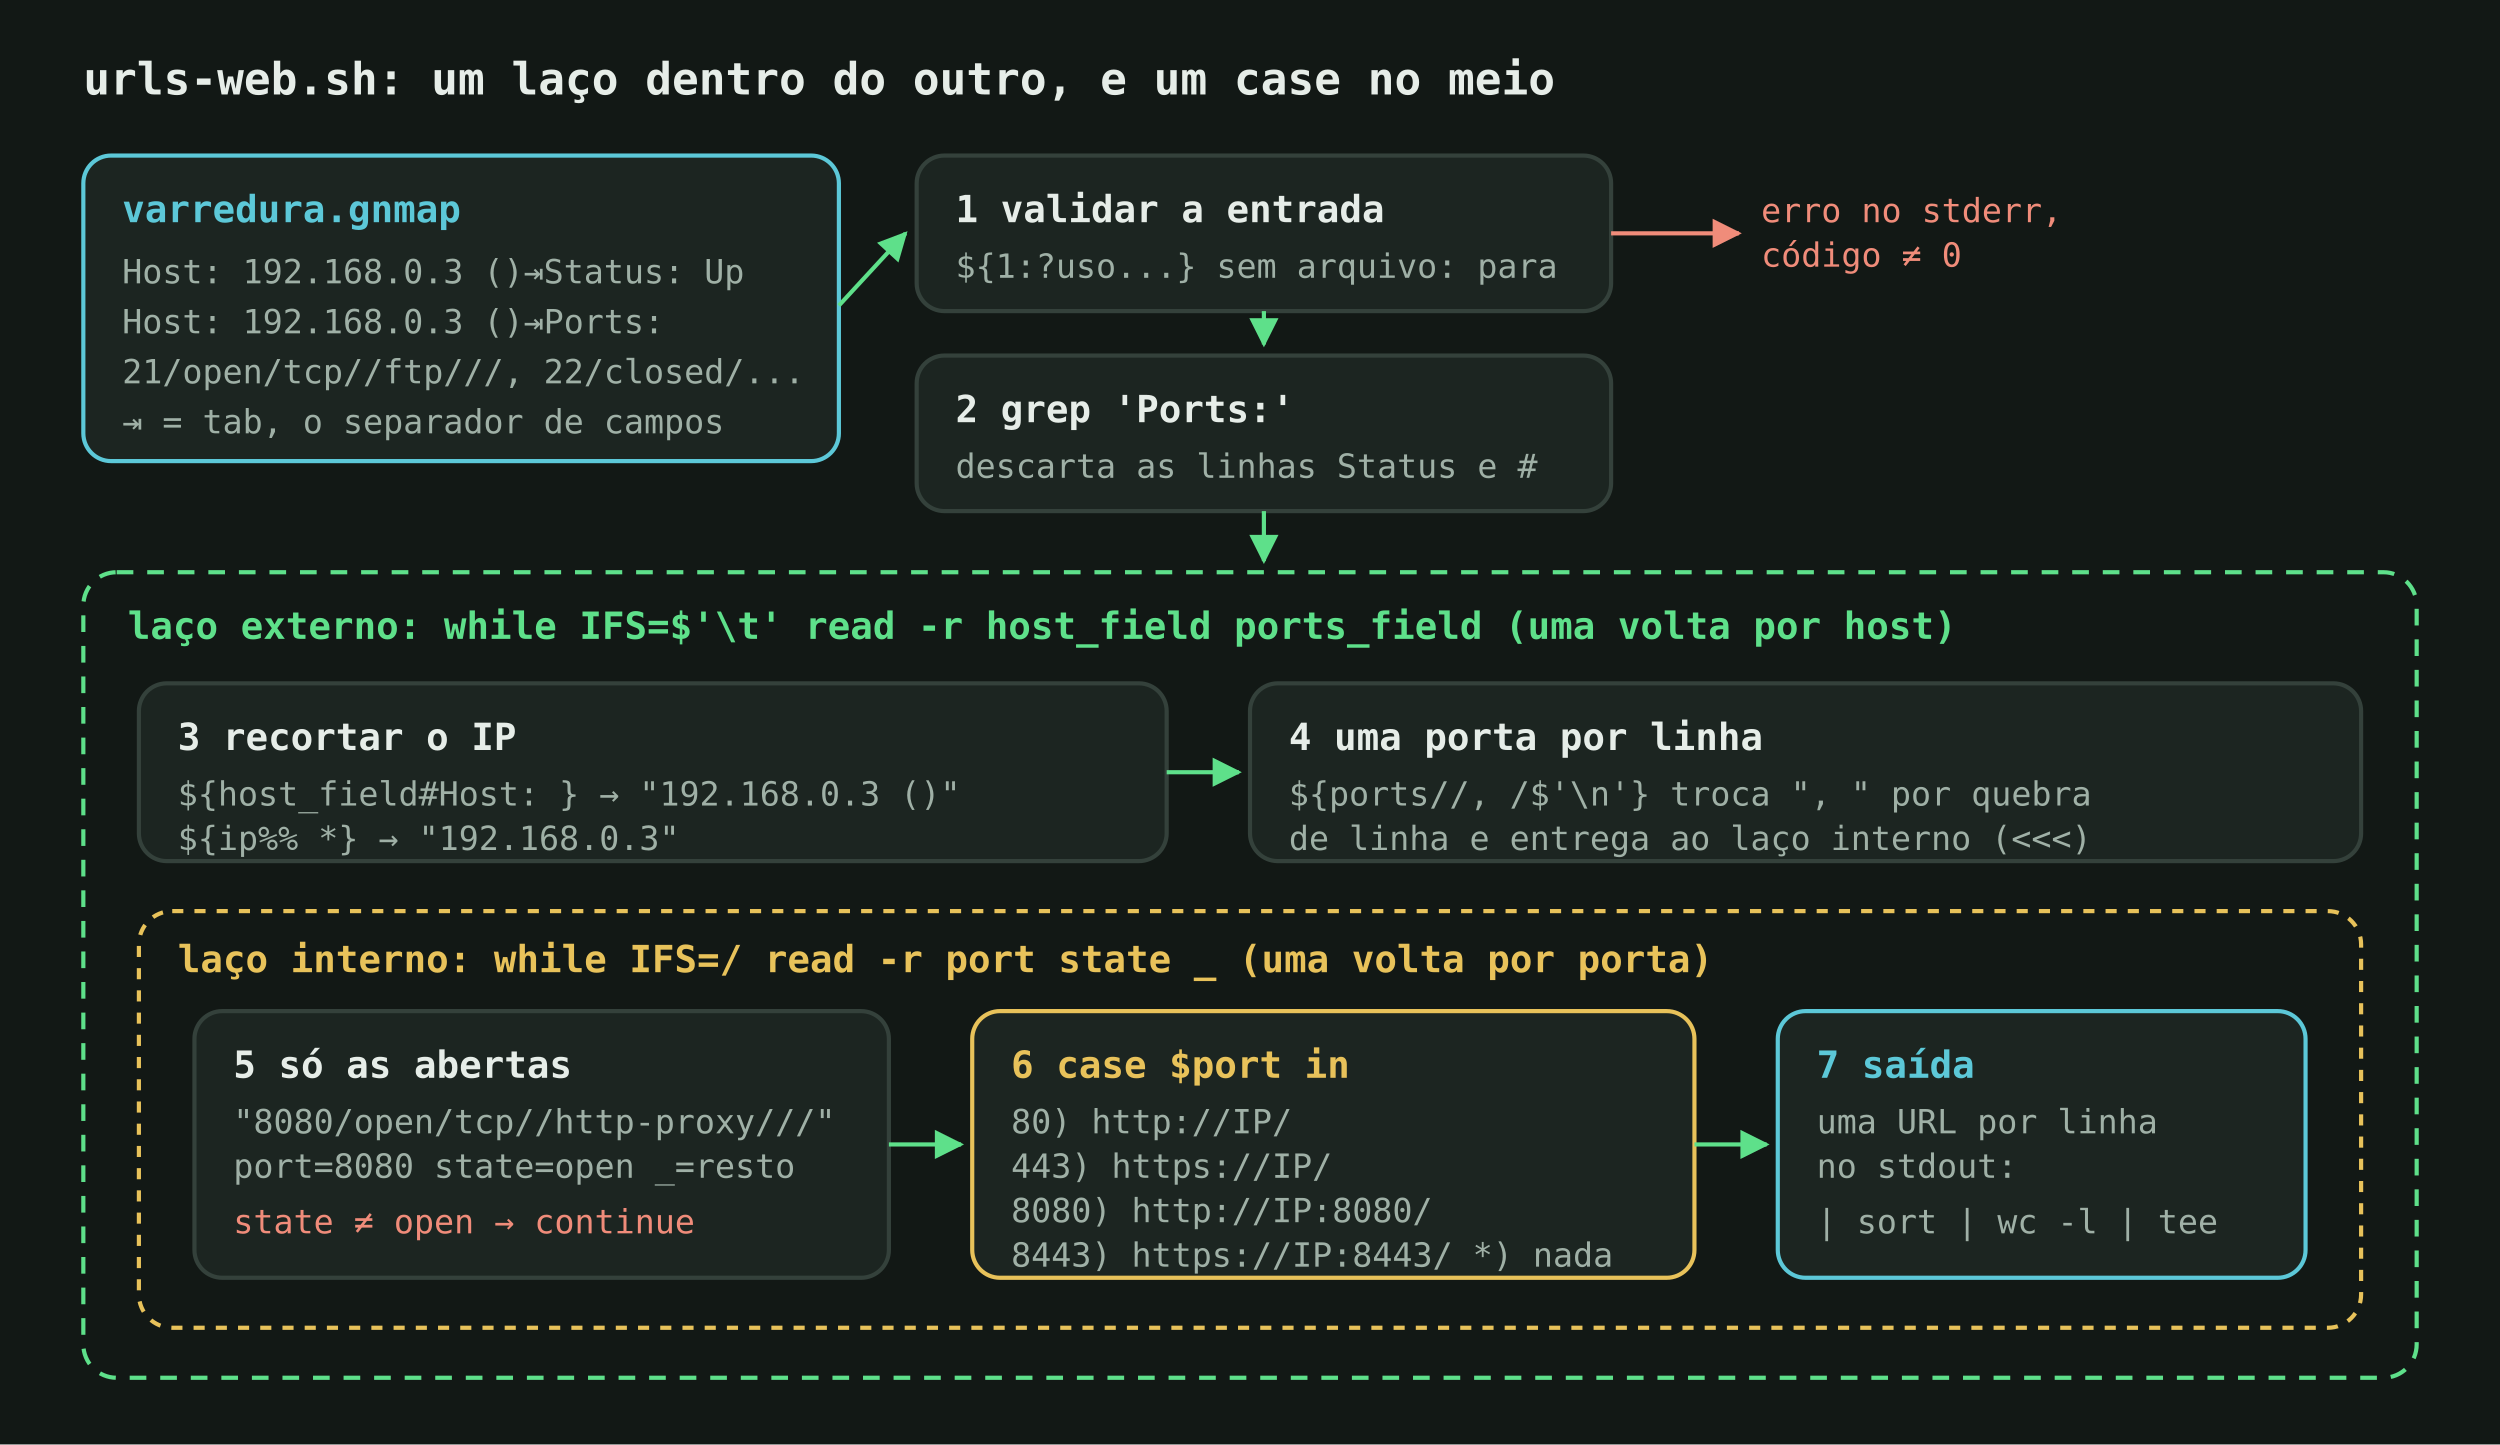
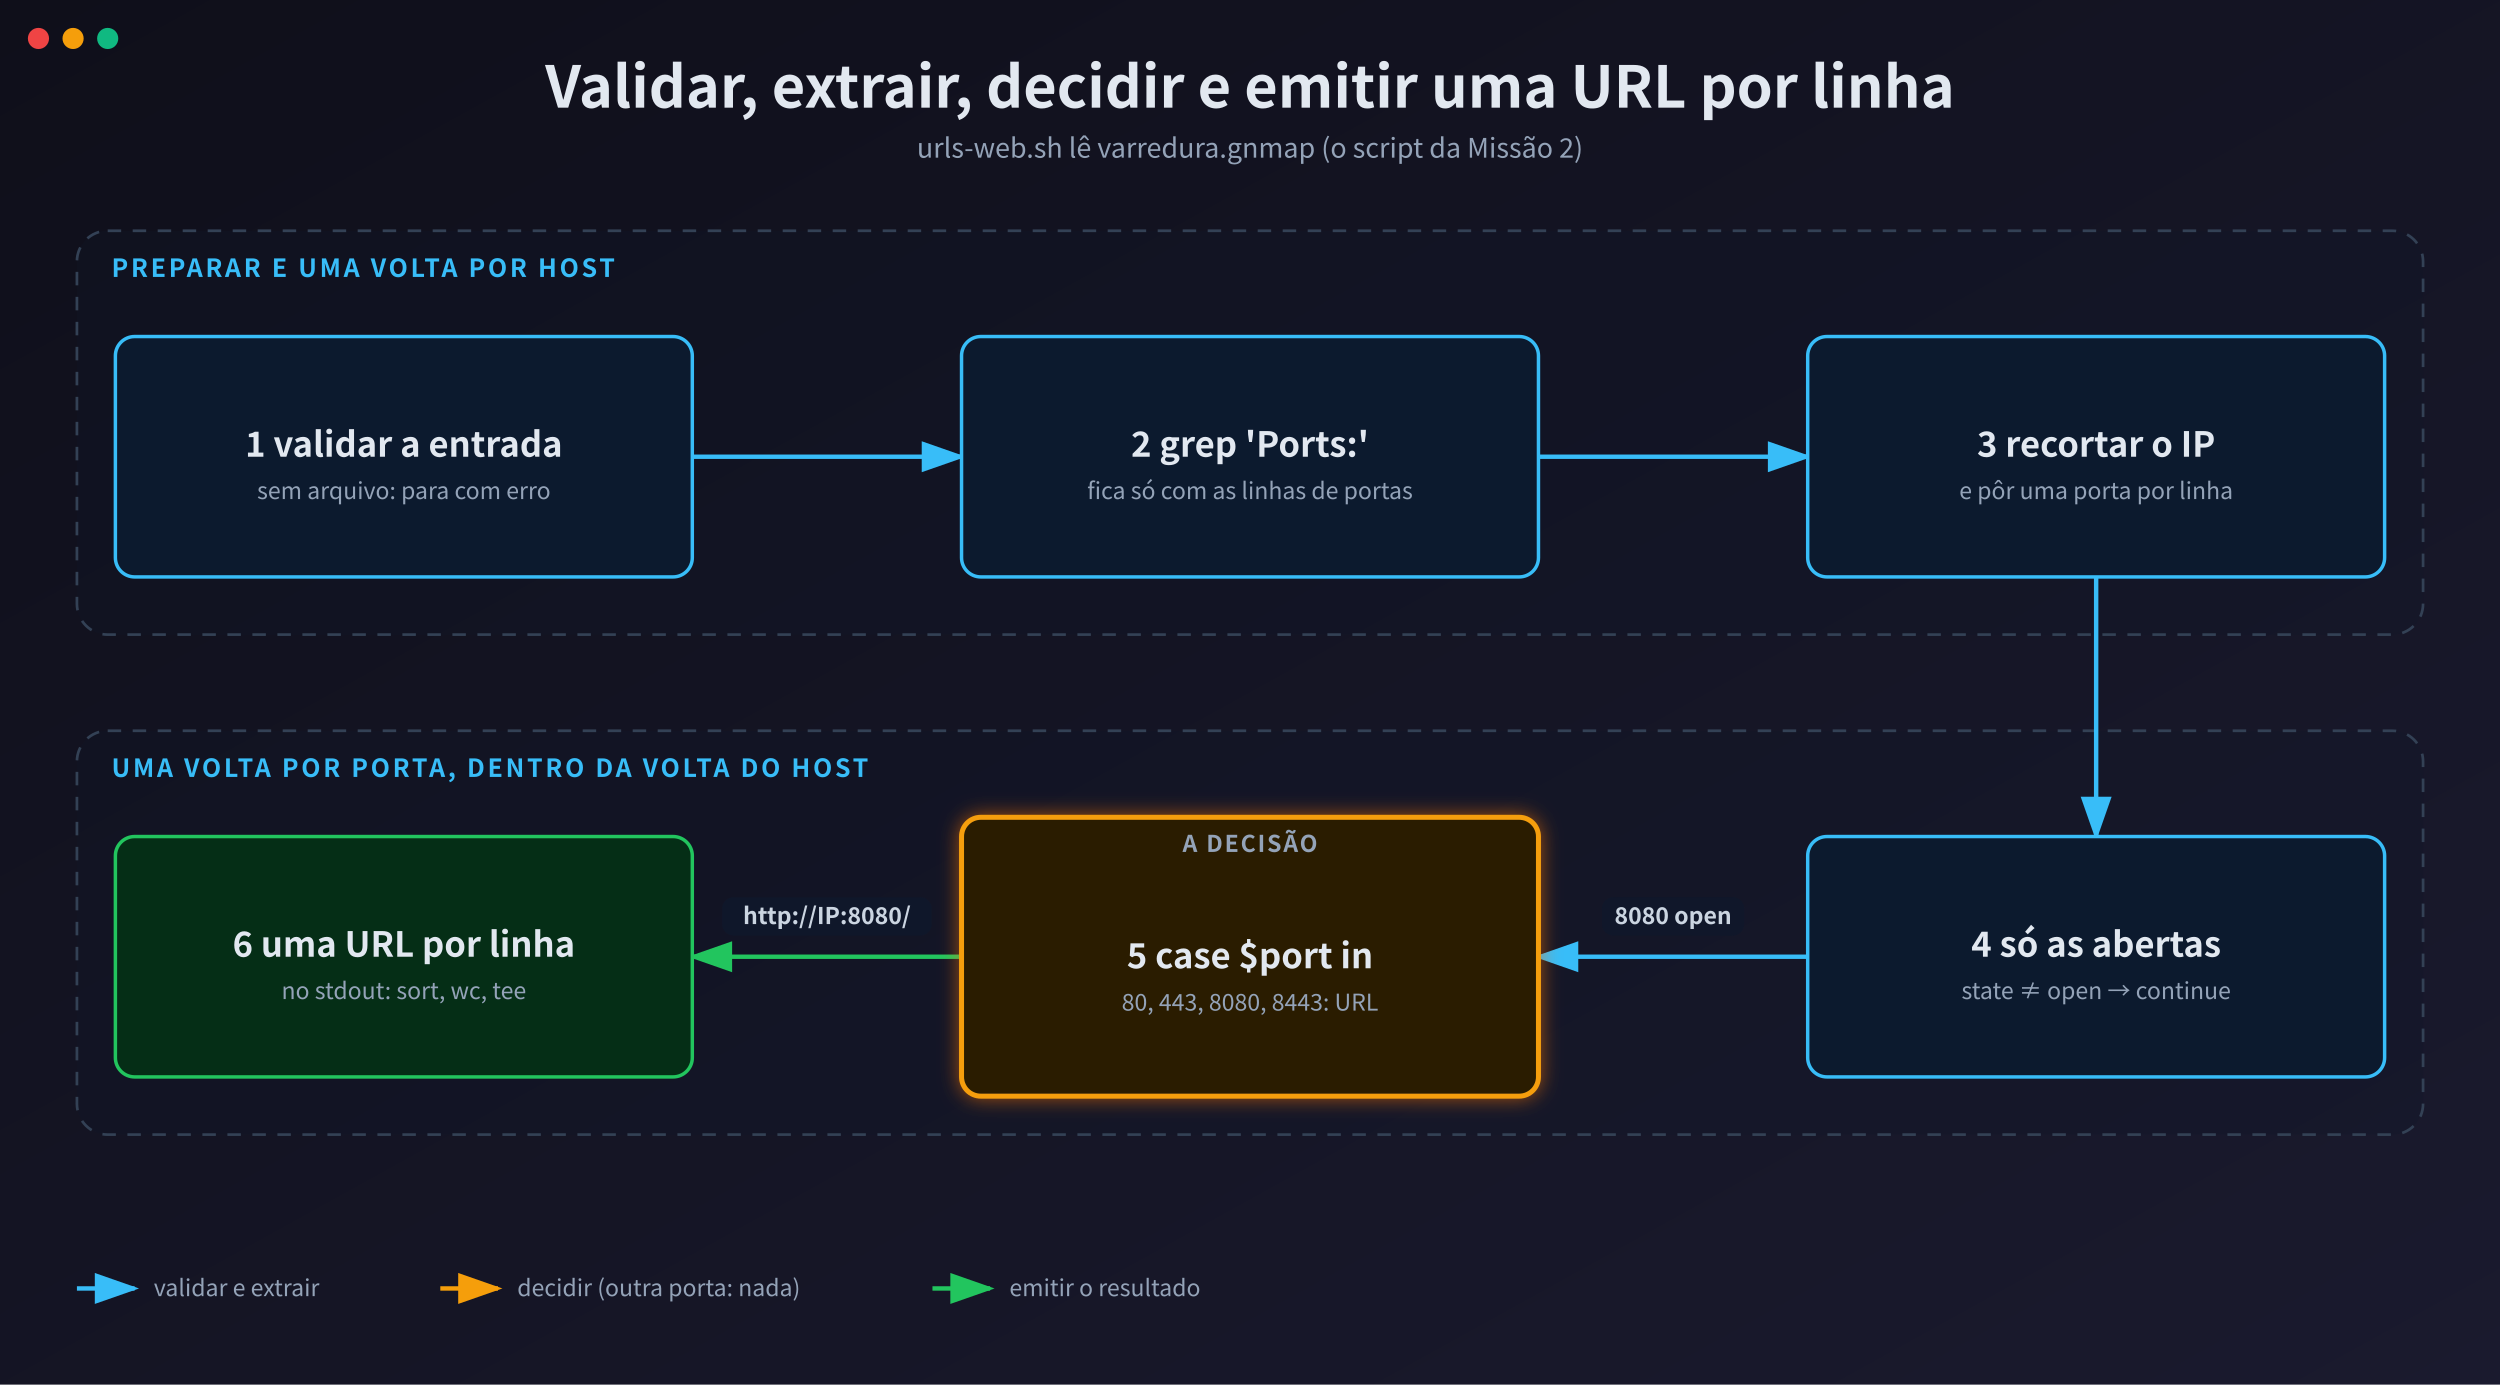
- <svg xmlns="http://www.w3.org/2000/svg" viewBox="0 0 900 520" role="img" aria-labelledby="t d">
-   <style>
-     text { font-family: ui-monospace, "DejaVu Sans Mono", Menlo, Consolas, monospace; fill: #e6ede8; white-space: pre; }
-     .t { font-size: 16px; font-weight: 700; }
-     .m { font-size: 13.5px; font-weight: 700; }
-     .s { font-size: 12px; fill: #9fb0a6; }
-     .box { fill: #1c2521; stroke: #34413b; stroke-width: 1.5; }
-   </style>
+ <svg xmlns="http://www.w3.org/2000/svg" viewBox="0 0 1300 720" width="1300" height="720" data-generator="fireworks-tech-graph" data-schema-version="1" data-text-metrics="heuristic-v1" data-style-id="2" data-visual-theme="Dark Terminal" data-diagram-type="architecture" data-motion-scene="" data-semantic-profile="generic" data-semantic-valid="true" data-quality-profile="standard" data-max-bends-per-edge="12" data-max-total-bends="100" data-max-route-stretch="5.0" data-max-bridged-crossings="8" data-min-node-gap="0.0" data-min-container-gutter="0.0" data-min-label-clearance="2.0" data-min-segment-length="0.0">
  <defs>
-     <marker id="g" viewBox="0 0 10 10" refX="9" refY="5" markerWidth="7" markerHeight="7" orient="auto">
-       <path d="M0 0 L10 5 L0 10 z" fill="#5ee08a" />
+     <marker id="arrowA" markerWidth="10" markerHeight="7" refX="9" refY="3.5" orient="auto">
+       <polygon points="0 0, 10 3.5, 0 7" fill="#a855f7" />
    </marker>
-     <marker id="r" viewBox="0 0 10 10" refX="9" refY="5" markerWidth="7" markerHeight="7" orient="auto">
-       <path d="M0 0 L10 5 L0 10 z" fill="#f08c7a" />
+     <marker id="arrowB" markerWidth="10" markerHeight="7" refX="9" refY="3.5" orient="auto">
+       <polygon points="0 0, 10 3.5, 0 7" fill="#22c55e" />
    </marker>
+     <marker id="arrowC" markerWidth="10" markerHeight="7" refX="9" refY="3.5" orient="auto">
+       <polygon points="0 0, 10 3.5, 0 7" fill="#38bdf8" />
+     </marker>
+     <marker id="arrowE" markerWidth="10" markerHeight="7" refX="9" refY="3.5" orient="auto">
+       <polygon points="0 0, 10 3.5, 0 7" fill="#fb7185" />
+     </marker>
+     <marker id="arrowF" markerWidth="10" markerHeight="7" refX="9" refY="3.5" orient="auto">
+       <polygon points="0 0, 10 3.5, 0 7" fill="#f59e0b" />
+     </marker>
+     <marker id="arrowG" markerWidth="10" markerHeight="7" refX="9" refY="3.5" orient="auto">
+       <polygon points="0 0, 10 3.5, 0 7" fill="#f97316" />
+     </marker>
+     <marker id="arrowH" markerWidth="10" markerHeight="7" refX="9" refY="3.5" orient="auto">
+       <polygon points="0 0, 10 3.5, 0 7" fill="#94a3b8" />
+     </marker>
+     <linearGradient id="terminalGradient" x1="0%" y1="0%" x2="100%" y2="100%">
+       <stop offset="0%" stop-color="#0f0f1a" />
+       <stop offset="100%" stop-color="#1a1a2e" />
+     </linearGradient>
+     <filter id="glowBlue" x="-30%" y="-30%" width="160%" height="160%">
+       <feDropShadow dx="0" dy="0" stdDeviation="5" flood-color="#3b82f6" flood-opacity="0.65" />
+     </filter>
+     <filter id="glowPurple" x="-30%" y="-30%" width="160%" height="160%">
+       <feDropShadow dx="0" dy="0" stdDeviation="5" flood-color="#a855f7" flood-opacity="0.72" />
+     </filter>
+     <filter id="glowGreen" x="-30%" y="-30%" width="160%" height="160%">
+       <feDropShadow dx="0" dy="0" stdDeviation="5" flood-color="#22c55e" flood-opacity="0.62" />
+     </filter>
+     <filter id="glowOrange" x="-30%" y="-30%" width="160%" height="160%">
+       <feDropShadow dx="0" dy="0" stdDeviation="5" flood-color="#f97316" flood-opacity="0.62" />
+     </filter>
+     <style>
+     text { font-family: 'SF Mono', 'Fira Code', Menlo, 'Noto Sans CJK SC', 'Microsoft YaHei', 'SimHei', monospace; }
+     .title { font-size: 30px; font-weight: 700; fill: #e2e8f0; }
+     .subtitle { font-size: 14px; font-weight: 500; fill: #94a3b8; }
+     .section { font-size: 13px; font-weight: 700; fill: #38bdf8; letter-spacing: 1.4px; }
+     .section-sub { font-size: 12px; font-weight: 500; fill: #94a3b8; }
+     .node-title { font-weight: 700; fill: #e2e8f0; }
+     .node-sub { font-weight: 500; fill: #94a3b8; }
+     .node-type { font-size: 12px; font-weight: 700; fill: #94a3b8; letter-spacing: 0.08em; }
+     .arrow-label { font-size: 12px; font-weight: 600; fill: #cbd5e1; }
+     .legend { font-size: 12px; font-weight: 500; fill: #94a3b8; }
+     .footnote { font-size: 12px; font-weight: 500; fill: #94a3b8; }
+     .metric-label { font-size: 8.5px; font-weight: 700; fill: #94a3b8; text-transform: uppercase; }
+     .metric-value { font-size: 9.5px; font-weight: 700; fill: #e2e8f0; }
+     </style>
  </defs>
-   <rect width="900" height="520" fill="#121815" />
-   <text class="t" x="30" y="34">urls-web.sh: um laço dentro do outro, e um case no meio</text>
-   <rect class="box" x="30" y="56" width="272" height="110" rx="10" style="stroke:#5cc8d8" />
-   <text class="m" x="44" y="80" style="fill:#5cc8d8">varredura.gnmap</text>
-   <text class="s" x="44" y="102">Host: 192.168.0.3 ()⇥Status: Up</text>
-   <text class="s" x="44" y="120">Host: 192.168.0.3 ()⇥Ports:</text>
-   <text class="s" x="44" y="138"> 21/open/tcp//ftp///, 22/closed/...</text>
-   <text class="s" x="44" y="156">⇥ = tab, o separador de campos</text>
-   <rect class="box" x="330" y="56" width="250" height="56" rx="10" />
-   <text class="m" x="344" y="80">1 validar a entrada</text>
-   <text class="s" x="344" y="100">${1:?uso...}  sem arquivo: para</text>
-   <line x1="580" y1="84" x2="626" y2="84" stroke="#f08c7a" stroke-width="1.5" marker-end="url(#r)" />
-   <text class="s" x="634" y="80" style="fill:#f08c7a">erro no stderr,</text>
-   <text class="s" x="634" y="96" style="fill:#f08c7a">código ≠ 0</text>
-   <rect class="box" x="330" y="128" width="250" height="56" rx="10" />
-   <text class="m" x="344" y="152">2 grep 'Ports:'</text>
-   <text class="s" x="344" y="172">descarta as linhas Status e #</text>
-   <line x1="302" y1="110" x2="326" y2="84" stroke="#5ee08a" stroke-width="1.5" marker-end="url(#g)" />
-   <line x1="455" y1="112" x2="455" y2="124" stroke="#5ee08a" stroke-width="1.5" marker-end="url(#g)" />
-   <rect x="30" y="206" width="840" height="290" rx="12" fill="none" stroke="#5ee08a" stroke-dasharray="6 5" stroke-width="1.5" />
-   <text class="m" x="46" y="230" style="fill:#5ee08a">laço externo: while IFS=$'\t' read -r host_field ports_field   (uma volta por host)</text>
-   <line x1="455" y1="184" x2="455" y2="202" stroke="#5ee08a" stroke-width="1.5" marker-end="url(#g)" />
-   <rect class="box" x="50" y="246" width="370" height="64" rx="10" />
-   <text class="m" x="64" y="270">3 recortar o IP</text>
-   <text class="s" x="64" y="290">${host_field#Host: }  → "192.168.0.3 ()"</text>
-   <text class="s" x="64" y="306">${ip%% *}             → "192.168.0.3"</text>
-   <rect class="box" x="450" y="246" width="400" height="64" rx="10" />
-   <text class="m" x="464" y="270">4 uma porta por linha</text>
-   <text class="s" x="464" y="290">${ports//, /$'\n'}  troca ", " por quebra</text>
-   <text class="s" x="464" y="306">de linha e entrega ao laço interno (&lt;&lt;&lt;)</text>
-   <line x1="420" y1="278" x2="446" y2="278" stroke="#5ee08a" stroke-width="1.5" marker-end="url(#g)" />
-   <rect x="50" y="328" width="800" height="150" rx="12" fill="none" stroke="#e8c25a" stroke-dasharray="4 4" stroke-width="1.5" />
-   <text class="m" x="64" y="350" style="fill:#e8c25a">laço interno: while IFS=/ read -r port state _   (uma volta por porta)</text>
-   <rect class="box" x="70" y="364" width="250" height="96" rx="10" />
-   <text class="m" x="84" y="388">5 só as abertas</text>
-   <text class="s" x="84" y="408">"8080/open/tcp//http-proxy///"</text>
-   <text class="s" x="84" y="424">port=8080  state=open  _=resto</text>
-   <text class="s" x="84" y="444" style="fill:#f08c7a">state ≠ open → continue</text>
-   <rect class="box" x="350" y="364" width="260" height="96" rx="10" style="stroke:#e8c25a" />
-   <text class="m" x="364" y="388" style="fill:#e8c25a">6 case $port in</text>
-   <text class="s" x="364" y="408">80)   http://IP/</text>
-   <text class="s" x="364" y="424">443)  https://IP/</text>
-   <text class="s" x="364" y="440">8080) http://IP:8080/</text>
-   <text class="s" x="364" y="456">8443) https://IP:8443/   *) nada</text>
-   <line x1="320" y1="412" x2="346" y2="412" stroke="#5ee08a" stroke-width="1.5" marker-end="url(#g)" />
-   <rect class="box" x="640" y="364" width="190" height="96" rx="10" style="stroke:#5cc8d8" />
-   <text class="m" x="654" y="388" style="fill:#5cc8d8">7 saída</text>
-   <text class="s" x="654" y="408">uma URL por linha</text>
-   <text class="s" x="654" y="424">no stdout:</text>
-   <text class="s" x="654" y="444">| sort  | wc -l  | tee</text>
-   <line x1="610" y1="412" x2="636" y2="412" stroke="#5ee08a" stroke-width="1.5" marker-end="url(#g)" />
+   <rect data-graph-role="background" width="1300.0" height="720.0" fill="url(#terminalGradient)" />
+   <circle cx="20.0" cy="20" r="5.5" fill="#ef4444" />
+   <circle cx="38.0" cy="20" r="5.5" fill="#f59e0b" />
+   <circle cx="56.0" cy="20" r="5.5" fill="#10b981" />
+   <text x="650.0" y="56" text-anchor="middle" class="title">Validar, extrair, decidir e emitir uma URL por linha</text>
+   <text x="650.0" y="82" text-anchor="middle" class="subtitle">urls-web.sh lê varredura.gnmap (o script da Missão 2)</text>
+   <g id="host" data-graph-role="container" data-container-id="host" data-semantic-role="boundary" data-graph-bounds="40,120,1260,330">
+     <rect data-graph-role="container" x="40.0" y="120.0" width="1220.0" height="210.0" rx="16.0" fill="rgba(15,23,42,0.28)" stroke="#334155" stroke-width="1.4" stroke-dasharray="7 6" />
+     <text x="58.0" y="144.0" class="section">PREPARAR E UMA VOLTA POR HOST</text>
+     <rect id="host-header" data-graph-role="reserved" data-reserved-kind="container-header" x="48" y="126" width="237.48" height="30" fill="none" stroke="none" />
+   </g>
+   <g id="porta" data-graph-role="container" data-container-id="porta" data-semantic-role="boundary" data-graph-bounds="40,380,1260,590">
+     <rect data-graph-role="container" x="40.0" y="380.0" width="1220.0" height="210.0" rx="16.0" fill="rgba(15,23,42,0.28)" stroke="#334155" stroke-width="1.4" stroke-dasharray="7 6" />
+     <text x="58.0" y="404.0" class="section">UMA VOLTA POR PORTA, DENTRO DA VOLTA DO HOST</text>
+     <rect id="porta-header" data-graph-role="reserved" data-reserved-kind="container-header" x="48" y="386" width="338.62" height="30" fill="none" stroke="none" />
+   </g>
+   <path id="e1" data-graph-role="edge" data-edge-id="e1" data-source="valida" data-target="grep" data-edge-kind="flow" data-topic-id="" data-flow="" data-motion-role="" data-motion-stage="" data-motion-order="" data-protocol="" data-via="" data-critical-path-id="" data-critical-hop="" data-critical-hops="" data-critical="false" data-bends="0" data-route-stretch="1.0" data-bridges="" d="M 360,237.5 L 500,237.5" fill="none" stroke="#38bdf8" stroke-width="2.3" stroke-linecap="round" stroke-linejoin="round" marker-end="url(#arrowC)" />
+   <path id="e2" data-graph-role="edge" data-edge-id="e2" data-source="grep" data-target="ip" data-edge-kind="flow" data-topic-id="" data-flow="" data-motion-role="" data-motion-stage="" data-motion-order="" data-protocol="" data-via="" data-critical-path-id="" data-critical-hop="" data-critical-hops="" data-critical="false" data-bends="0" data-route-stretch="1.0" data-bridges="" d="M 800,237.5 L 940,237.5" fill="none" stroke="#38bdf8" stroke-width="2.3" stroke-linecap="round" stroke-linejoin="round" marker-end="url(#arrowC)" />
+   <path id="e3" data-graph-role="edge" data-edge-id="e3" data-source="ip" data-target="aberta" data-edge-kind="flow" data-topic-id="" data-flow="" data-motion-role="" data-motion-stage="" data-motion-order="" data-protocol="" data-via="" data-critical-path-id="" data-critical-hop="" data-critical-hops="" data-critical="false" data-bends="0" data-route-stretch="1.0" data-bridges="" d="M 1090,300 L 1090,435" fill="none" stroke="#38bdf8" stroke-width="2.3" stroke-linecap="round" stroke-linejoin="round" marker-end="url(#arrowC)" />
+   <path id="e4" data-graph-role="edge" data-edge-id="e4" data-source="aberta" data-target="case" data-edge-kind="flow" data-topic-id="" data-flow="" data-motion-role="" data-motion-stage="" data-motion-order="" data-protocol="" data-via="" data-critical-path-id="" data-critical-hop="" data-critical-hops="" data-critical="false" data-bends="0" data-route-stretch="1.0" data-bridges="" d="M 940,497.5 L 800,497.5" fill="none" stroke="#38bdf8" stroke-width="2.3" stroke-linecap="round" stroke-linejoin="round" marker-end="url(#arrowC)" />
+   <path id="e5" data-graph-role="edge" data-edge-id="e5" data-source="case" data-target="saida" data-edge-kind="flow" data-topic-id="" data-flow="" data-motion-role="" data-motion-stage="" data-motion-order="" data-protocol="" data-via="" data-critical-path-id="" data-critical-hop="" data-critical-hops="" data-critical="false" data-bends="0" data-route-stretch="1.0" data-bridges="" d="M 500,497.5 L 360,497.5" fill="none" stroke="#22c55e" stroke-width="2.3" stroke-linecap="round" stroke-linejoin="round" marker-end="url(#arrowB)" />
+   <g id="node-valida" data-graph-role="node" data-node-id="valida" data-semantic-role="rect" data-motion-role="" data-motion-stage="" data-motion-order="" data-parent="host" data-deployment-id="" data-topic-id="" data-span-id="" data-station-order="" data-status="" data-start-ms="" data-duration-ms="" data-parent-span="" data-graph-bounds="60,175,360,300">
+     <rect x="60.0" y="175.0" width="300.0" height="125.0" rx="10.0" fill="#0c1a2e" stroke="#38bdf8" stroke-width="1.8" />
+     <text data-text-role="title" data-full-text="1 validar a entrada" data-text-max-width="276.0" x="210.0" y="237.5" text-anchor="middle" class="node-title" font-size="18.0">1 validar a entrada</text>
+     <text data-text-role="subtitle" data-full-text="sem arquivo: para com erro" data-text-max-width="276.0" x="210.0" y="259.5" text-anchor="middle" class="node-sub" font-size="12">sem arquivo: para com erro</text>
+   </g>
+   <g id="node-grep" data-graph-role="node" data-node-id="grep" data-semantic-role="rect" data-motion-role="" data-motion-stage="" data-motion-order="" data-parent="host" data-deployment-id="" data-topic-id="" data-span-id="" data-station-order="" data-status="" data-start-ms="" data-duration-ms="" data-parent-span="" data-graph-bounds="500,175,800,300">
+     <rect x="500.0" y="175.0" width="300.0" height="125.0" rx="10.0" fill="#0c1a2e" stroke="#38bdf8" stroke-width="1.8" />
+     <text data-text-role="title" data-full-text="2 grep 'Ports:'" data-text-max-width="276.0" x="650.0" y="237.5" text-anchor="middle" class="node-title" font-size="18.0">2 grep 'Ports:'</text>
+     <text data-text-role="subtitle" data-full-text="fica só com as linhas de portas" data-text-max-width="276.0" x="650.0" y="259.5" text-anchor="middle" class="node-sub" font-size="12">fica só com as linhas de portas</text>
+   </g>
+   <g id="node-ip" data-graph-role="node" data-node-id="ip" data-semantic-role="rect" data-motion-role="" data-motion-stage="" data-motion-order="" data-parent="host" data-deployment-id="" data-topic-id="" data-span-id="" data-station-order="" data-status="" data-start-ms="" data-duration-ms="" data-parent-span="" data-graph-bounds="940,175,1240,300">
+     <rect x="940.0" y="175.0" width="300.0" height="125.0" rx="10.0" fill="#0c1a2e" stroke="#38bdf8" stroke-width="1.8" />
+     <text data-text-role="title" data-full-text="3 recortar o IP" data-text-max-width="276.0" x="1090.0" y="237.5" text-anchor="middle" class="node-title" font-size="18.0">3 recortar o IP</text>
+     <text data-text-role="subtitle" data-full-text="e pôr uma porta por linha" data-text-max-width="276.0" x="1090.0" y="259.5" text-anchor="middle" class="node-sub" font-size="12">e pôr uma porta por linha</text>
+   </g>
+   <g id="node-aberta" data-graph-role="node" data-node-id="aberta" data-semantic-role="rect" data-motion-role="" data-motion-stage="" data-motion-order="" data-parent="porta" data-deployment-id="" data-topic-id="" data-span-id="" data-station-order="" data-status="" data-start-ms="" data-duration-ms="" data-parent-span="" data-graph-bounds="940,435,1240,560">
+     <rect x="940.0" y="435.0" width="300.0" height="125.0" rx="10.0" fill="#0c1a2e" stroke="#38bdf8" stroke-width="1.8" />
+     <text data-text-role="title" data-full-text="4 só as abertas" data-text-max-width="276.0" x="1090.0" y="497.5" text-anchor="middle" class="node-title" font-size="18.0">4 só as abertas</text>
+     <text data-text-role="subtitle" data-full-text="state ≠ open → continue" data-text-max-width="276.0" x="1090.0" y="519.5" text-anchor="middle" class="node-sub" font-size="12">state ≠ open → continue</text>
+   </g>
+   <g id="node-case" data-graph-role="node" data-node-id="case" data-semantic-role="rect" data-motion-role="" data-motion-stage="" data-motion-order="" data-parent="porta" data-deployment-id="" data-topic-id="" data-span-id="" data-station-order="" data-status="" data-start-ms="" data-duration-ms="" data-parent-span="" data-graph-bounds="500,425,800,570">
+     <rect x="500.0" y="425.0" width="300.0" height="145.0" rx="10.0" fill="#2a1f05" stroke="#f59e0b" stroke-width="2.6" filter="url(#glowOrange)" />
+     <text x="650.0" y="443.0" text-anchor="middle" class="node-type">A DECISÃO</text>
+     <text data-text-role="title" data-full-text="5 case $port in" data-text-max-width="276.0" x="650.0" y="503.5" text-anchor="middle" class="node-title" font-size="18.0">5 case $port in</text>
+     <text data-text-role="subtitle" data-full-text="80, 443, 8080, 8443: URL" data-text-max-width="276.0" x="650.0" y="525.5" text-anchor="middle" class="node-sub" font-size="12">80, 443, 8080, 8443: URL</text>
+   </g>
+   <g id="node-saida" data-graph-role="node" data-node-id="saida" data-semantic-role="rect" data-motion-role="" data-motion-stage="" data-motion-order="" data-parent="porta" data-deployment-id="" data-topic-id="" data-span-id="" data-station-order="" data-status="" data-start-ms="" data-duration-ms="" data-parent-span="" data-graph-bounds="60,435,360,560">
+     <rect x="60.0" y="435.0" width="300.0" height="125.0" rx="10.0" fill="#052e16" stroke="#22c55e" stroke-width="1.8" />
+     <text data-text-role="title" data-full-text="6 uma URL por linha" data-text-max-width="276.0" x="210.0" y="497.5" text-anchor="middle" class="node-title" font-size="18.0">6 uma URL por linha</text>
+     <text data-text-role="subtitle" data-full-text="no stdout: sort, wc, tee" data-text-max-width="276.0" x="210.0" y="519.5" text-anchor="middle" class="node-sub" font-size="12">no stdout: sort, wc, tee</text>
+   </g>
+   <g id="e4-label" data-graph-role="label" data-owner="e4" data-graph-bounds="833,466.5,907,486.5">
+     <rect x="833.0" y="466.5" width="74.0" height="20" rx="6" fill="#0f172a" opacity="0.92" />
+     <text x="870.0" y="480.5" text-anchor="middle" class="arrow-label">8080 open</text>
+   </g>
+   <g id="e5-label" data-graph-role="label" data-owner="e5" data-graph-bounds="375.48,466.5,484.52,486.5">
+     <rect x="375.48" y="466.5" width="109.04" height="20" rx="6" fill="#0f172a" opacity="0.92" />
+     <text x="430.0" y="480.5" text-anchor="middle" class="arrow-label">http://IP:8080/</text>
+   </g>
+   <g id="legend" data-graph-role="legend">
+     <rect id="legend-zone" data-graph-role="reserved" data-reserved-kind="legend" x="30" y="656" width="625.52" height="46" rx="10" fill="none" stroke="none" />
+     <line data-graph-role="decoration" x1="40.0" y1="670.0" x2="70.0" y2="670.0" stroke="#38bdf8" stroke-width="2.3" marker-end="url(#arrowC)" />
+     <text data-graph-role="decoration" x="80.0" y="674.0" class="legend">validar e extrair    </text>
+     <line data-graph-role="decoration" x1="228.96" y1="670.0" x2="258.96" y2="670.0" stroke="#f59e0b" stroke-width="2.3" marker-end="url(#arrowF)" />
+     <text data-graph-role="decoration" x="268.96" y="674.0" class="legend">decidir (outra porta: nada)    </text>
+     <line data-graph-role="decoration" x1="484.88" y1="670.0" x2="514.88" y2="670.0" stroke="#22c55e" stroke-width="2.3" marker-end="url(#arrowB)" />
+     <text data-graph-role="decoration" x="524.88" y="674.0" class="legend">emitir o resultado</text>
+   </g>
</svg>
